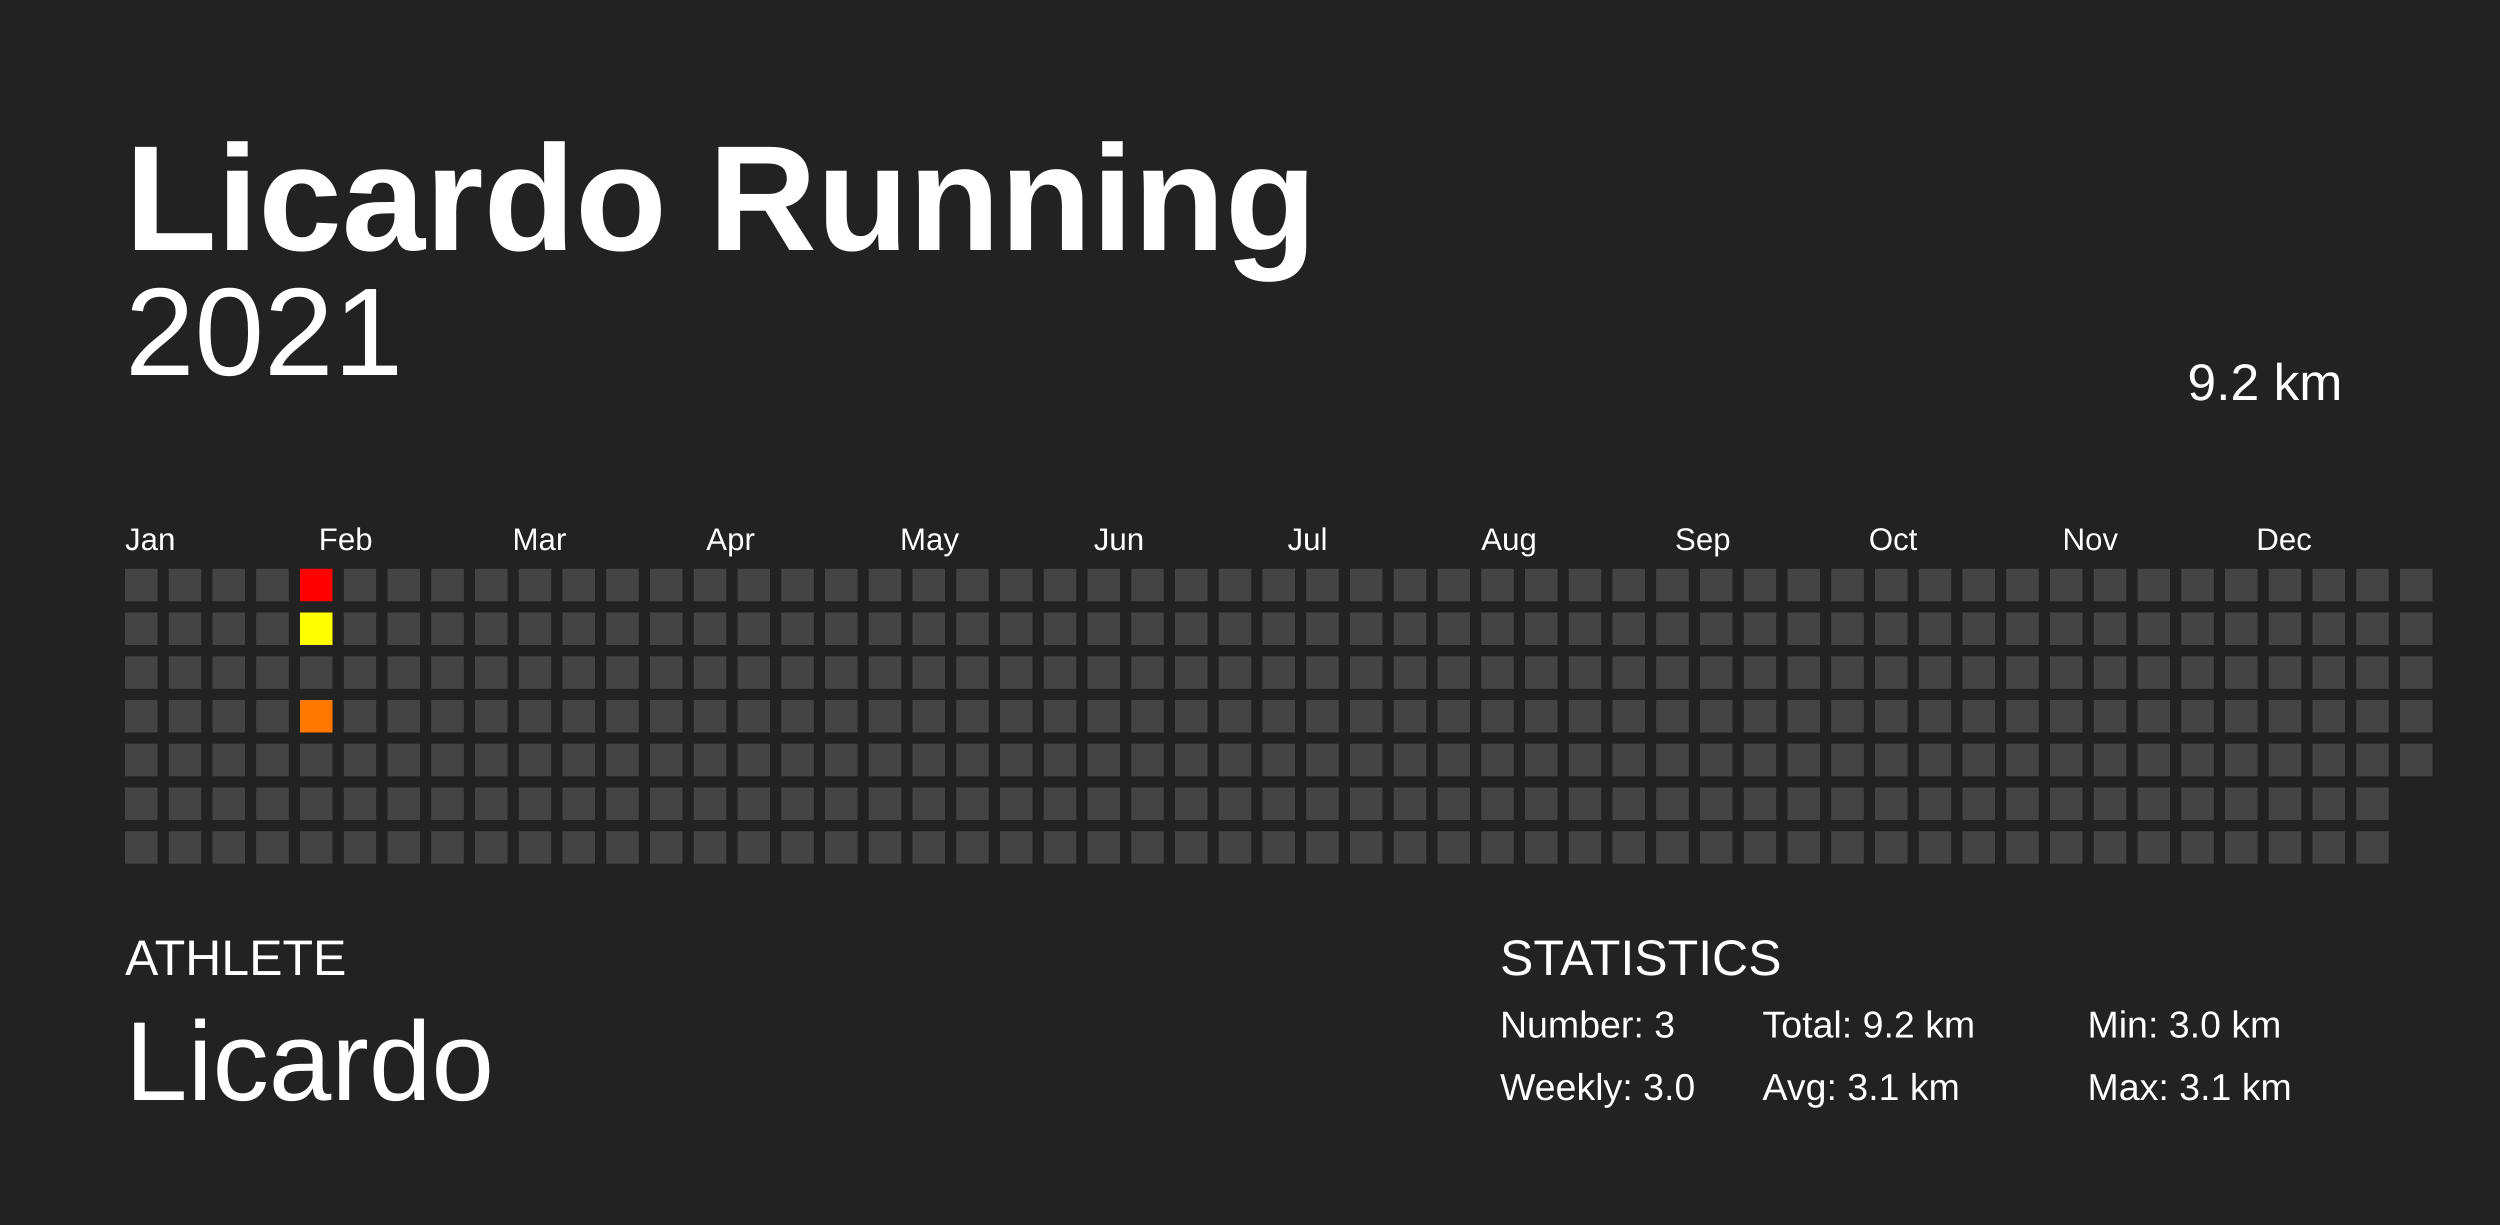
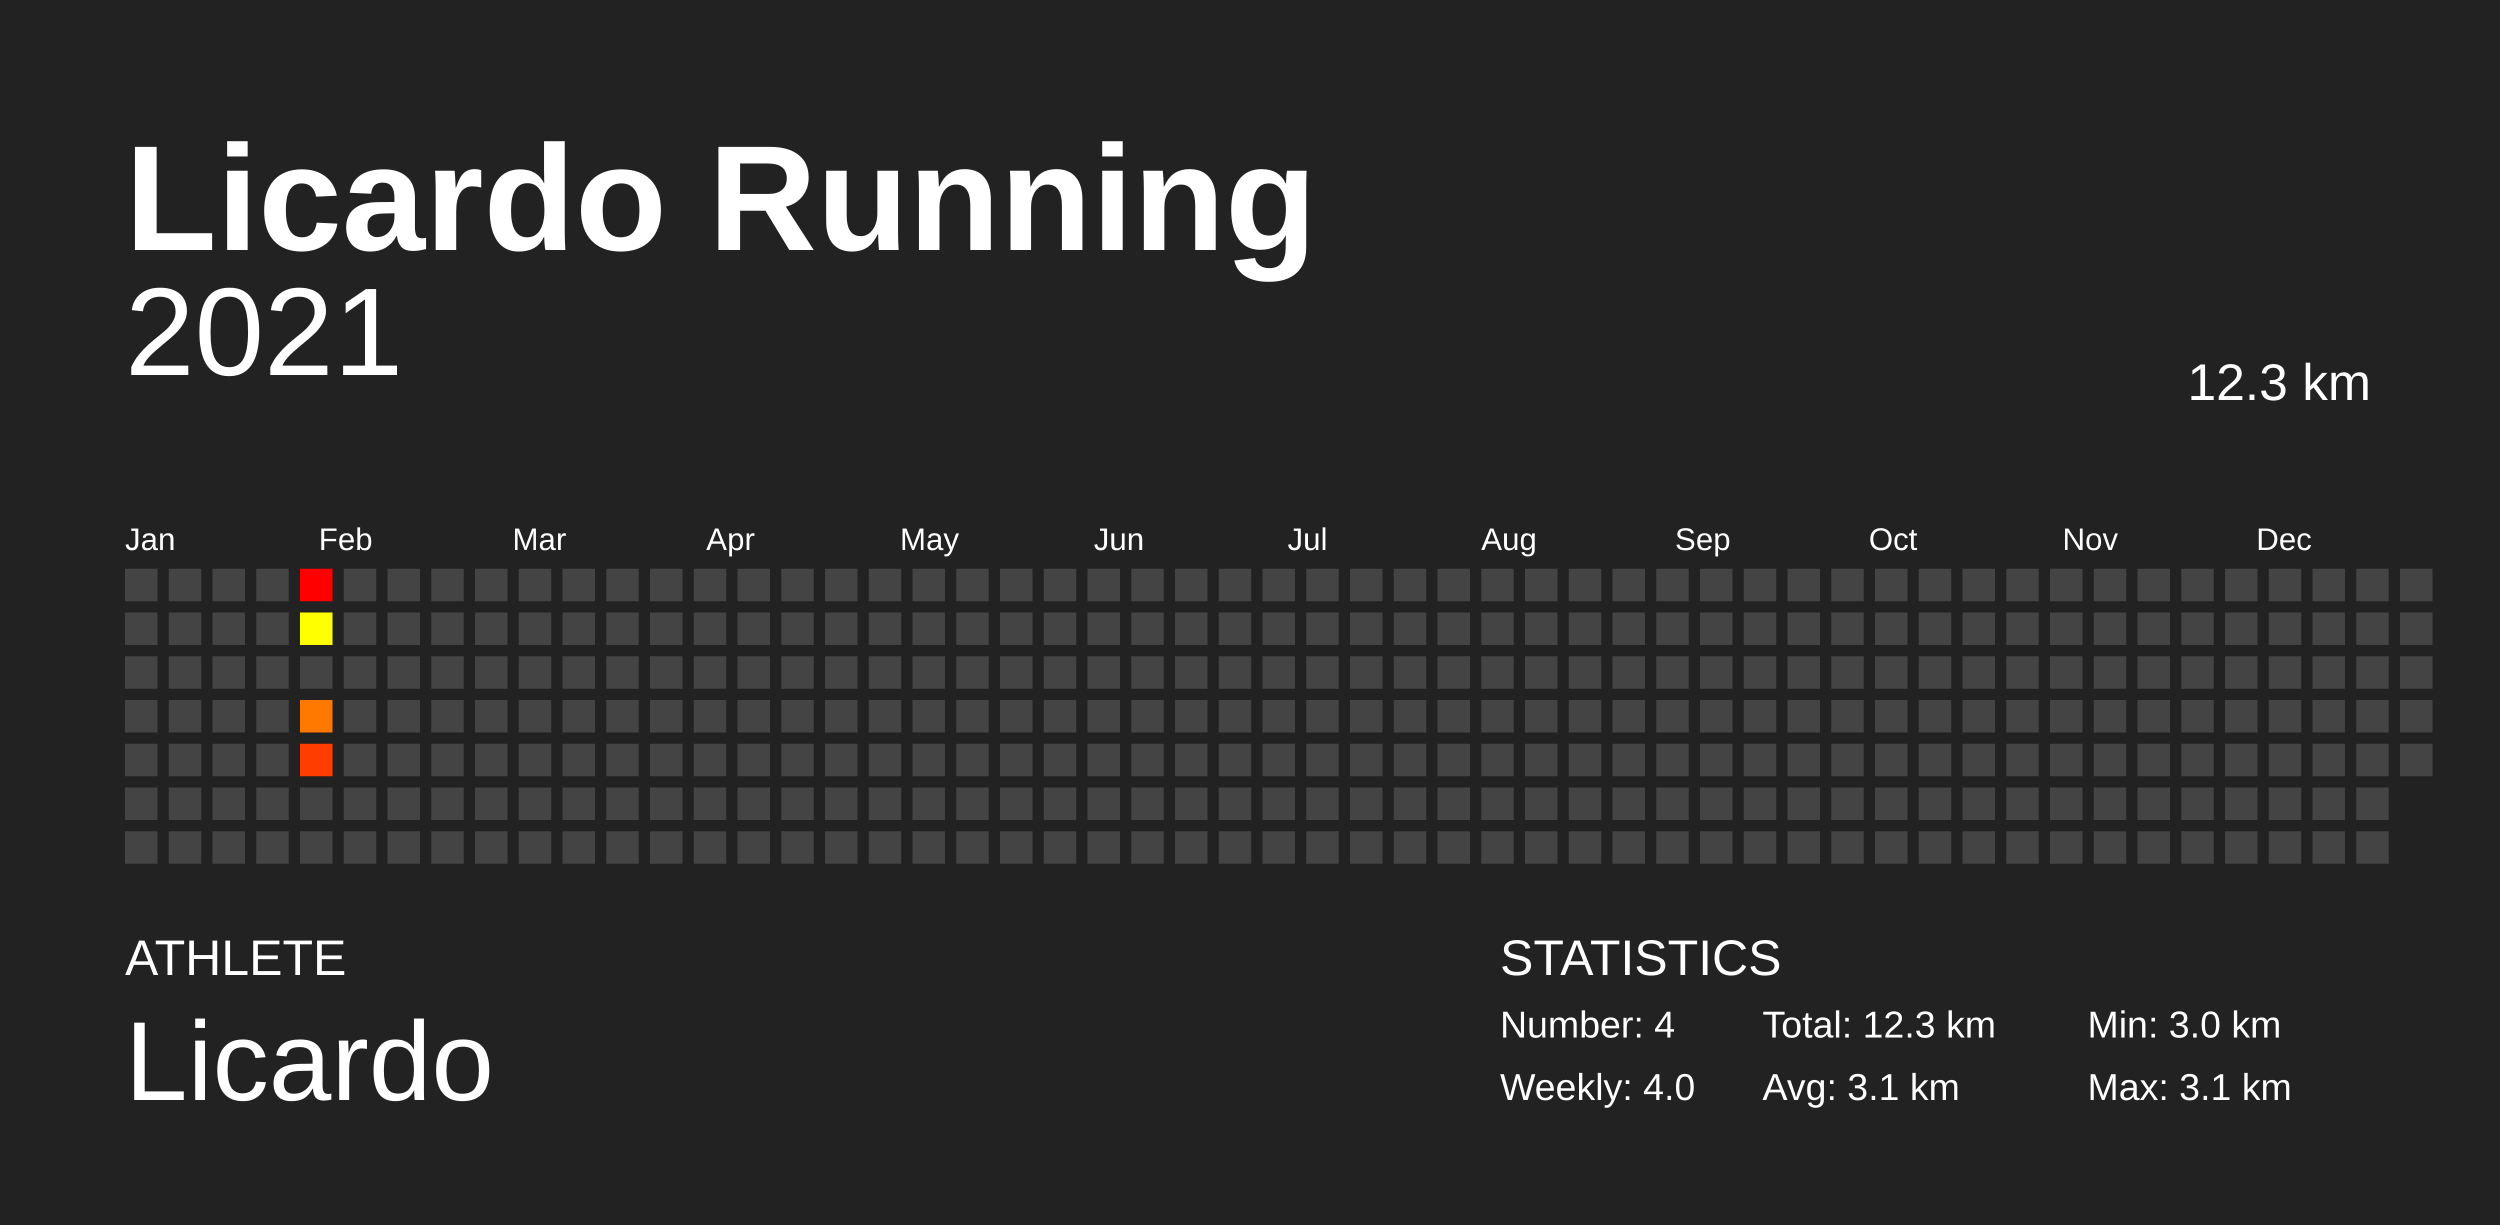
<svg xmlns="http://www.w3.org/2000/svg" baseProfile="full" height="98mm" version="1.1" viewBox="0,0,200,98" width="200mm">
  <defs />
  <rect fill="#222222" height="98" width="200" x="0" y="0" />
  <text fill="#FFFFFF" style="font-size:12px; font-family:Arial; font-weight:bold;" x="10" y="20">Licardo Running</text>
  <text fill="#FFFFFF" style="font-size:4px; font-family:Arial" x="10" y="78">ATHLETE</text>
  <text fill="#FFFFFF" style="font-size:9px; font-family:Arial" x="10" y="88">Licardo</text>
  <text fill="#FFFFFF" style="font-size:4px; font-family:Arial" x="120" y="78">STATISTICS</text>
-   <text fill="#FFFFFF" style="font-size:3px; font-family:Arial" x="120" y="83">Number: 3</text>
-   <text fill="#FFFFFF" style="font-size:3px; font-family:Arial" x="120" y="88">Weekly: 3.0</text>
-   <text fill="#FFFFFF" style="font-size:3px; font-family:Arial" x="141" y="83">Total: 9.2 km</text>
+   <text fill="#FFFFFF" style="font-size:3px; font-family:Arial" x="120" y="83">Number: 4</text>
+   <text fill="#FFFFFF" style="font-size:3px; font-family:Arial" x="120" y="88">Weekly: 4.0</text>
+   <text fill="#FFFFFF" style="font-size:3px; font-family:Arial" x="141" y="83">Total: 12.3 km</text>
  <text fill="#FFFFFF" style="font-size:3px; font-family:Arial" x="141" y="88">Avg: 3.1 km</text>
  <text fill="#FFFFFF" style="font-size:3px; font-family:Arial" x="167" y="83">Min: 3.0 km</text>
  <text fill="#FFFFFF" style="font-size:3px; font-family:Arial" x="167" y="88">Max: 3.1 km</text>
  <text alignment-baseline="hanging" fill="#FFFFFF" style="font-size:10.0px; font-family:Arial;" x="10" y="30">2021</text>
-   <text alignment-baseline="hanging" fill="#FFFFFF" style="font-size:4.125px; font-family:Arial;" x="175" y="32">9.2 km</text>
+   <text alignment-baseline="hanging" fill="#FFFFFF" style="font-size:4.125px; font-family:Arial;" x="175" y="32">12.3 km</text>
  <text fill="#FFFFFF" style="font-size:2.5px; font-family:Arial" x="10.0" y="44">Jan</text>
  <text fill="#FFFFFF" style="font-size:2.5px; font-family:Arial" x="25.5" y="44">Feb</text>
  <text fill="#FFFFFF" style="font-size:2.5px; font-family:Arial" x="41.0" y="44">Mar</text>
  <text fill="#FFFFFF" style="font-size:2.5px; font-family:Arial" x="56.5" y="44">Apr</text>
  <text fill="#FFFFFF" style="font-size:2.5px; font-family:Arial" x="72.0" y="44">May</text>
  <text fill="#FFFFFF" style="font-size:2.5px; font-family:Arial" x="87.5" y="44">Jun</text>
  <text fill="#FFFFFF" style="font-size:2.5px; font-family:Arial" x="103.0" y="44">Jul</text>
  <text fill="#FFFFFF" style="font-size:2.5px; font-family:Arial" x="118.5" y="44">Aug</text>
  <text fill="#FFFFFF" style="font-size:2.5px; font-family:Arial" x="134.0" y="44">Sep</text>
  <text fill="#FFFFFF" style="font-size:2.5px; font-family:Arial" x="149.5" y="44">Oct</text>
  <text fill="#FFFFFF" style="font-size:2.5px; font-family:Arial" x="165.0" y="44">Nov</text>
  <text fill="#FFFFFF" style="font-size:2.5px; font-family:Arial" x="180.5" y="44">Dec</text>
  <rect fill="#444444" height="2.6" width="2.6" x="10.0" y="45.5" />
  <rect fill="#444444" height="2.6" width="2.6" x="10.0" y="49.0" />
  <rect fill="#444444" height="2.6" width="2.6" x="10.0" y="52.5" />
  <rect fill="#444444" height="2.6" width="2.6" x="10.0" y="56.0" />
  <rect fill="#444444" height="2.6" width="2.6" x="10.0" y="59.5" />
  <rect fill="#444444" height="2.6" width="2.6" x="10.0" y="63.0" />
  <rect fill="#444444" height="2.6" width="2.6" x="10.0" y="66.5" />
  <rect fill="#444444" height="2.6" width="2.6" x="13.5" y="45.5" />
  <rect fill="#444444" height="2.6" width="2.6" x="13.5" y="49.0" />
  <rect fill="#444444" height="2.6" width="2.6" x="13.5" y="52.5" />
  <rect fill="#444444" height="2.6" width="2.6" x="13.5" y="56.0" />
  <rect fill="#444444" height="2.6" width="2.6" x="13.5" y="59.5" />
  <rect fill="#444444" height="2.6" width="2.6" x="13.5" y="63.0" />
  <rect fill="#444444" height="2.6" width="2.6" x="13.5" y="66.5" />
  <rect fill="#444444" height="2.6" width="2.6" x="17.0" y="45.5" />
  <rect fill="#444444" height="2.6" width="2.6" x="17.0" y="49.0" />
  <rect fill="#444444" height="2.6" width="2.6" x="17.0" y="52.5" />
  <rect fill="#444444" height="2.6" width="2.6" x="17.0" y="56.0" />
  <rect fill="#444444" height="2.6" width="2.6" x="17.0" y="59.5" />
  <rect fill="#444444" height="2.6" width="2.6" x="17.0" y="63.0" />
  <rect fill="#444444" height="2.6" width="2.6" x="17.0" y="66.5" />
  <rect fill="#444444" height="2.6" width="2.6" x="20.5" y="45.5" />
  <rect fill="#444444" height="2.6" width="2.6" x="20.5" y="49.0" />
  <rect fill="#444444" height="2.6" width="2.6" x="20.5" y="52.5" />
  <rect fill="#444444" height="2.6" width="2.6" x="20.5" y="56.0" />
  <rect fill="#444444" height="2.6" width="2.6" x="20.5" y="59.5" />
  <rect fill="#444444" height="2.6" width="2.6" x="20.5" y="63.0" />
  <rect fill="#444444" height="2.6" width="2.6" x="20.5" y="66.5" />
  <rect fill="#ff0000" height="2.6" width="2.6" x="24.0" y="45.5" />
  <rect fill="#ffff00" height="2.6" width="2.6" x="24.0" y="49.0" />
  <rect fill="#444444" height="2.6" width="2.6" x="24.0" y="52.5" />
  <rect fill="#ff7800" height="2.6" width="2.6" x="24.0" y="56.0" />
-   <rect fill="#444444" height="2.6" width="2.6" x="24.0" y="59.5" />
+   <rect fill="#ff3d00" height="2.6" width="2.6" x="24.0" y="59.5" />
  <rect fill="#444444" height="2.6" width="2.6" x="24.0" y="63.0" />
  <rect fill="#444444" height="2.6" width="2.6" x="24.0" y="66.5" />
  <rect fill="#444444" height="2.6" width="2.6" x="27.5" y="45.5" />
  <rect fill="#444444" height="2.6" width="2.6" x="27.5" y="49.0" />
  <rect fill="#444444" height="2.6" width="2.6" x="27.5" y="52.5" />
  <rect fill="#444444" height="2.6" width="2.6" x="27.5" y="56.0" />
  <rect fill="#444444" height="2.6" width="2.6" x="27.5" y="59.5" />
  <rect fill="#444444" height="2.6" width="2.6" x="27.5" y="63.0" />
  <rect fill="#444444" height="2.6" width="2.6" x="27.5" y="66.5" />
  <rect fill="#444444" height="2.6" width="2.6" x="31.0" y="45.5" />
  <rect fill="#444444" height="2.6" width="2.6" x="31.0" y="49.0" />
  <rect fill="#444444" height="2.6" width="2.6" x="31.0" y="52.5" />
  <rect fill="#444444" height="2.6" width="2.6" x="31.0" y="56.0" />
  <rect fill="#444444" height="2.6" width="2.6" x="31.0" y="59.5" />
  <rect fill="#444444" height="2.6" width="2.6" x="31.0" y="63.0" />
  <rect fill="#444444" height="2.6" width="2.6" x="31.0" y="66.5" />
  <rect fill="#444444" height="2.6" width="2.6" x="34.5" y="45.5" />
  <rect fill="#444444" height="2.6" width="2.6" x="34.5" y="49.0" />
  <rect fill="#444444" height="2.6" width="2.6" x="34.5" y="52.5" />
  <rect fill="#444444" height="2.6" width="2.6" x="34.5" y="56.0" />
  <rect fill="#444444" height="2.6" width="2.6" x="34.5" y="59.5" />
  <rect fill="#444444" height="2.6" width="2.6" x="34.5" y="63.0" />
  <rect fill="#444444" height="2.6" width="2.6" x="34.5" y="66.5" />
  <rect fill="#444444" height="2.6" width="2.6" x="38.0" y="45.5" />
  <rect fill="#444444" height="2.6" width="2.6" x="38.0" y="49.0" />
  <rect fill="#444444" height="2.6" width="2.6" x="38.0" y="52.5" />
  <rect fill="#444444" height="2.6" width="2.6" x="38.0" y="56.0" />
  <rect fill="#444444" height="2.6" width="2.6" x="38.0" y="59.5" />
  <rect fill="#444444" height="2.6" width="2.6" x="38.0" y="63.0" />
  <rect fill="#444444" height="2.6" width="2.6" x="38.0" y="66.5" />
  <rect fill="#444444" height="2.6" width="2.6" x="41.5" y="45.5" />
  <rect fill="#444444" height="2.6" width="2.6" x="41.5" y="49.0" />
  <rect fill="#444444" height="2.6" width="2.6" x="41.5" y="52.5" />
  <rect fill="#444444" height="2.6" width="2.6" x="41.5" y="56.0" />
  <rect fill="#444444" height="2.6" width="2.6" x="41.5" y="59.5" />
  <rect fill="#444444" height="2.6" width="2.6" x="41.5" y="63.0" />
  <rect fill="#444444" height="2.6" width="2.6" x="41.5" y="66.5" />
  <rect fill="#444444" height="2.6" width="2.6" x="45.0" y="45.5" />
  <rect fill="#444444" height="2.6" width="2.6" x="45.0" y="49.0" />
  <rect fill="#444444" height="2.6" width="2.6" x="45.0" y="52.5" />
  <rect fill="#444444" height="2.6" width="2.6" x="45.0" y="56.0" />
  <rect fill="#444444" height="2.6" width="2.6" x="45.0" y="59.5" />
  <rect fill="#444444" height="2.6" width="2.6" x="45.0" y="63.0" />
  <rect fill="#444444" height="2.6" width="2.6" x="45.0" y="66.5" />
  <rect fill="#444444" height="2.6" width="2.6" x="48.5" y="45.5" />
  <rect fill="#444444" height="2.6" width="2.6" x="48.5" y="49.0" />
  <rect fill="#444444" height="2.6" width="2.6" x="48.5" y="52.5" />
  <rect fill="#444444" height="2.6" width="2.6" x="48.5" y="56.0" />
  <rect fill="#444444" height="2.6" width="2.6" x="48.5" y="59.5" />
  <rect fill="#444444" height="2.6" width="2.6" x="48.5" y="63.0" />
  <rect fill="#444444" height="2.6" width="2.6" x="48.5" y="66.5" />
  <rect fill="#444444" height="2.6" width="2.6" x="52.0" y="45.5" />
  <rect fill="#444444" height="2.6" width="2.6" x="52.0" y="49.0" />
  <rect fill="#444444" height="2.6" width="2.6" x="52.0" y="52.5" />
  <rect fill="#444444" height="2.6" width="2.6" x="52.0" y="56.0" />
  <rect fill="#444444" height="2.6" width="2.6" x="52.0" y="59.5" />
  <rect fill="#444444" height="2.6" width="2.6" x="52.0" y="63.0" />
  <rect fill="#444444" height="2.6" width="2.6" x="52.0" y="66.5" />
  <rect fill="#444444" height="2.6" width="2.6" x="55.5" y="45.5" />
  <rect fill="#444444" height="2.6" width="2.6" x="55.5" y="49.0" />
  <rect fill="#444444" height="2.6" width="2.6" x="55.5" y="52.5" />
  <rect fill="#444444" height="2.6" width="2.6" x="55.5" y="56.0" />
  <rect fill="#444444" height="2.6" width="2.6" x="55.5" y="59.5" />
  <rect fill="#444444" height="2.6" width="2.6" x="55.5" y="63.0" />
  <rect fill="#444444" height="2.6" width="2.6" x="55.5" y="66.5" />
  <rect fill="#444444" height="2.6" width="2.6" x="59.0" y="45.5" />
  <rect fill="#444444" height="2.6" width="2.6" x="59.0" y="49.0" />
  <rect fill="#444444" height="2.6" width="2.6" x="59.0" y="52.5" />
  <rect fill="#444444" height="2.6" width="2.6" x="59.0" y="56.0" />
  <rect fill="#444444" height="2.6" width="2.6" x="59.0" y="59.5" />
  <rect fill="#444444" height="2.6" width="2.6" x="59.0" y="63.0" />
  <rect fill="#444444" height="2.6" width="2.6" x="59.0" y="66.5" />
  <rect fill="#444444" height="2.6" width="2.6" x="62.5" y="45.5" />
  <rect fill="#444444" height="2.6" width="2.6" x="62.5" y="49.0" />
  <rect fill="#444444" height="2.6" width="2.6" x="62.5" y="52.5" />
  <rect fill="#444444" height="2.6" width="2.6" x="62.5" y="56.0" />
  <rect fill="#444444" height="2.6" width="2.6" x="62.5" y="59.5" />
  <rect fill="#444444" height="2.6" width="2.6" x="62.5" y="63.0" />
  <rect fill="#444444" height="2.6" width="2.6" x="62.5" y="66.5" />
  <rect fill="#444444" height="2.6" width="2.6" x="66.0" y="45.5" />
  <rect fill="#444444" height="2.6" width="2.6" x="66.0" y="49.0" />
  <rect fill="#444444" height="2.6" width="2.6" x="66.0" y="52.5" />
  <rect fill="#444444" height="2.6" width="2.6" x="66.0" y="56.0" />
  <rect fill="#444444" height="2.6" width="2.6" x="66.0" y="59.5" />
  <rect fill="#444444" height="2.6" width="2.6" x="66.0" y="63.0" />
  <rect fill="#444444" height="2.6" width="2.6" x="66.0" y="66.5" />
  <rect fill="#444444" height="2.6" width="2.6" x="69.5" y="45.5" />
  <rect fill="#444444" height="2.6" width="2.6" x="69.5" y="49.0" />
  <rect fill="#444444" height="2.6" width="2.6" x="69.5" y="52.5" />
  <rect fill="#444444" height="2.6" width="2.6" x="69.5" y="56.0" />
  <rect fill="#444444" height="2.6" width="2.6" x="69.5" y="59.5" />
  <rect fill="#444444" height="2.6" width="2.6" x="69.5" y="63.0" />
  <rect fill="#444444" height="2.6" width="2.6" x="69.5" y="66.5" />
  <rect fill="#444444" height="2.6" width="2.6" x="73.0" y="45.5" />
  <rect fill="#444444" height="2.6" width="2.6" x="73.0" y="49.0" />
  <rect fill="#444444" height="2.6" width="2.6" x="73.0" y="52.5" />
  <rect fill="#444444" height="2.6" width="2.6" x="73.0" y="56.0" />
  <rect fill="#444444" height="2.6" width="2.6" x="73.0" y="59.5" />
  <rect fill="#444444" height="2.6" width="2.6" x="73.0" y="63.0" />
  <rect fill="#444444" height="2.6" width="2.6" x="73.0" y="66.5" />
  <rect fill="#444444" height="2.6" width="2.6" x="76.5" y="45.5" />
  <rect fill="#444444" height="2.6" width="2.6" x="76.5" y="49.0" />
  <rect fill="#444444" height="2.6" width="2.6" x="76.5" y="52.5" />
  <rect fill="#444444" height="2.6" width="2.6" x="76.5" y="56.0" />
  <rect fill="#444444" height="2.6" width="2.6" x="76.5" y="59.5" />
  <rect fill="#444444" height="2.6" width="2.6" x="76.5" y="63.0" />
  <rect fill="#444444" height="2.6" width="2.6" x="76.5" y="66.5" />
  <rect fill="#444444" height="2.6" width="2.6" x="80.0" y="45.5" />
  <rect fill="#444444" height="2.6" width="2.6" x="80.0" y="49.0" />
  <rect fill="#444444" height="2.6" width="2.6" x="80.0" y="52.5" />
  <rect fill="#444444" height="2.6" width="2.6" x="80.0" y="56.0" />
  <rect fill="#444444" height="2.6" width="2.6" x="80.0" y="59.5" />
  <rect fill="#444444" height="2.6" width="2.6" x="80.0" y="63.0" />
  <rect fill="#444444" height="2.6" width="2.6" x="80.0" y="66.5" />
  <rect fill="#444444" height="2.6" width="2.6" x="83.5" y="45.5" />
  <rect fill="#444444" height="2.6" width="2.6" x="83.5" y="49.0" />
  <rect fill="#444444" height="2.6" width="2.6" x="83.5" y="52.5" />
  <rect fill="#444444" height="2.6" width="2.6" x="83.5" y="56.0" />
  <rect fill="#444444" height="2.6" width="2.6" x="83.5" y="59.5" />
  <rect fill="#444444" height="2.6" width="2.6" x="83.5" y="63.0" />
  <rect fill="#444444" height="2.6" width="2.6" x="83.5" y="66.5" />
  <rect fill="#444444" height="2.6" width="2.6" x="87.0" y="45.5" />
  <rect fill="#444444" height="2.6" width="2.6" x="87.0" y="49.0" />
  <rect fill="#444444" height="2.6" width="2.6" x="87.0" y="52.5" />
  <rect fill="#444444" height="2.6" width="2.6" x="87.0" y="56.0" />
  <rect fill="#444444" height="2.6" width="2.6" x="87.0" y="59.5" />
  <rect fill="#444444" height="2.6" width="2.6" x="87.0" y="63.0" />
  <rect fill="#444444" height="2.6" width="2.6" x="87.0" y="66.5" />
  <rect fill="#444444" height="2.6" width="2.6" x="90.5" y="45.5" />
  <rect fill="#444444" height="2.6" width="2.6" x="90.5" y="49.0" />
  <rect fill="#444444" height="2.6" width="2.6" x="90.5" y="52.5" />
  <rect fill="#444444" height="2.6" width="2.6" x="90.5" y="56.0" />
  <rect fill="#444444" height="2.6" width="2.6" x="90.5" y="59.5" />
  <rect fill="#444444" height="2.6" width="2.6" x="90.5" y="63.0" />
  <rect fill="#444444" height="2.6" width="2.6" x="90.5" y="66.5" />
  <rect fill="#444444" height="2.6" width="2.6" x="94.0" y="45.5" />
  <rect fill="#444444" height="2.6" width="2.6" x="94.0" y="49.0" />
  <rect fill="#444444" height="2.6" width="2.6" x="94.0" y="52.5" />
  <rect fill="#444444" height="2.6" width="2.6" x="94.0" y="56.0" />
  <rect fill="#444444" height="2.6" width="2.6" x="94.0" y="59.5" />
  <rect fill="#444444" height="2.6" width="2.6" x="94.0" y="63.0" />
  <rect fill="#444444" height="2.6" width="2.6" x="94.0" y="66.5" />
  <rect fill="#444444" height="2.6" width="2.6" x="97.5" y="45.5" />
  <rect fill="#444444" height="2.6" width="2.6" x="97.5" y="49.0" />
  <rect fill="#444444" height="2.6" width="2.6" x="97.5" y="52.5" />
  <rect fill="#444444" height="2.6" width="2.6" x="97.5" y="56.0" />
  <rect fill="#444444" height="2.6" width="2.6" x="97.5" y="59.5" />
  <rect fill="#444444" height="2.6" width="2.6" x="97.5" y="63.0" />
  <rect fill="#444444" height="2.6" width="2.6" x="97.5" y="66.5" />
  <rect fill="#444444" height="2.6" width="2.6" x="101.0" y="45.5" />
  <rect fill="#444444" height="2.6" width="2.6" x="101.0" y="49.0" />
  <rect fill="#444444" height="2.6" width="2.6" x="101.0" y="52.5" />
  <rect fill="#444444" height="2.6" width="2.6" x="101.0" y="56.0" />
  <rect fill="#444444" height="2.6" width="2.6" x="101.0" y="59.5" />
  <rect fill="#444444" height="2.6" width="2.6" x="101.0" y="63.0" />
  <rect fill="#444444" height="2.6" width="2.6" x="101.0" y="66.5" />
  <rect fill="#444444" height="2.6" width="2.6" x="104.5" y="45.5" />
  <rect fill="#444444" height="2.6" width="2.6" x="104.5" y="49.0" />
  <rect fill="#444444" height="2.6" width="2.6" x="104.5" y="52.5" />
  <rect fill="#444444" height="2.6" width="2.6" x="104.5" y="56.0" />
  <rect fill="#444444" height="2.6" width="2.6" x="104.5" y="59.5" />
  <rect fill="#444444" height="2.6" width="2.6" x="104.5" y="63.0" />
  <rect fill="#444444" height="2.6" width="2.6" x="104.5" y="66.5" />
  <rect fill="#444444" height="2.6" width="2.6" x="108.0" y="45.5" />
  <rect fill="#444444" height="2.6" width="2.6" x="108.0" y="49.0" />
  <rect fill="#444444" height="2.6" width="2.6" x="108.0" y="52.5" />
  <rect fill="#444444" height="2.6" width="2.6" x="108.0" y="56.0" />
  <rect fill="#444444" height="2.6" width="2.6" x="108.0" y="59.5" />
  <rect fill="#444444" height="2.6" width="2.6" x="108.0" y="63.0" />
  <rect fill="#444444" height="2.6" width="2.6" x="108.0" y="66.5" />
  <rect fill="#444444" height="2.6" width="2.6" x="111.5" y="45.5" />
  <rect fill="#444444" height="2.6" width="2.6" x="111.5" y="49.0" />
  <rect fill="#444444" height="2.6" width="2.6" x="111.5" y="52.5" />
  <rect fill="#444444" height="2.6" width="2.6" x="111.5" y="56.0" />
  <rect fill="#444444" height="2.6" width="2.6" x="111.5" y="59.5" />
  <rect fill="#444444" height="2.6" width="2.6" x="111.5" y="63.0" />
  <rect fill="#444444" height="2.6" width="2.6" x="111.5" y="66.5" />
  <rect fill="#444444" height="2.6" width="2.6" x="115.0" y="45.5" />
  <rect fill="#444444" height="2.6" width="2.6" x="115.0" y="49.0" />
  <rect fill="#444444" height="2.6" width="2.6" x="115.0" y="52.5" />
  <rect fill="#444444" height="2.6" width="2.6" x="115.0" y="56.0" />
  <rect fill="#444444" height="2.6" width="2.6" x="115.0" y="59.5" />
  <rect fill="#444444" height="2.6" width="2.6" x="115.0" y="63.0" />
  <rect fill="#444444" height="2.6" width="2.6" x="115.0" y="66.5" />
  <rect fill="#444444" height="2.6" width="2.6" x="118.5" y="45.5" />
  <rect fill="#444444" height="2.6" width="2.6" x="118.5" y="49.0" />
  <rect fill="#444444" height="2.6" width="2.6" x="118.5" y="52.5" />
  <rect fill="#444444" height="2.6" width="2.6" x="118.5" y="56.0" />
  <rect fill="#444444" height="2.6" width="2.6" x="118.5" y="59.5" />
  <rect fill="#444444" height="2.6" width="2.6" x="118.5" y="63.0" />
  <rect fill="#444444" height="2.6" width="2.6" x="118.5" y="66.5" />
  <rect fill="#444444" height="2.6" width="2.6" x="122.0" y="45.5" />
  <rect fill="#444444" height="2.6" width="2.6" x="122.0" y="49.0" />
  <rect fill="#444444" height="2.6" width="2.6" x="122.0" y="52.5" />
  <rect fill="#444444" height="2.6" width="2.6" x="122.0" y="56.0" />
  <rect fill="#444444" height="2.6" width="2.6" x="122.0" y="59.5" />
  <rect fill="#444444" height="2.6" width="2.6" x="122.0" y="63.0" />
  <rect fill="#444444" height="2.6" width="2.6" x="122.0" y="66.5" />
  <rect fill="#444444" height="2.6" width="2.6" x="125.5" y="45.5" />
  <rect fill="#444444" height="2.6" width="2.6" x="125.5" y="49.0" />
  <rect fill="#444444" height="2.6" width="2.6" x="125.5" y="52.5" />
  <rect fill="#444444" height="2.6" width="2.6" x="125.5" y="56.0" />
  <rect fill="#444444" height="2.6" width="2.6" x="125.5" y="59.5" />
  <rect fill="#444444" height="2.6" width="2.6" x="125.5" y="63.0" />
  <rect fill="#444444" height="2.6" width="2.6" x="125.5" y="66.5" />
  <rect fill="#444444" height="2.6" width="2.6" x="129.0" y="45.5" />
  <rect fill="#444444" height="2.6" width="2.6" x="129.0" y="49.0" />
  <rect fill="#444444" height="2.6" width="2.6" x="129.0" y="52.5" />
  <rect fill="#444444" height="2.6" width="2.6" x="129.0" y="56.0" />
  <rect fill="#444444" height="2.6" width="2.6" x="129.0" y="59.5" />
  <rect fill="#444444" height="2.6" width="2.6" x="129.0" y="63.0" />
  <rect fill="#444444" height="2.6" width="2.6" x="129.0" y="66.5" />
  <rect fill="#444444" height="2.6" width="2.6" x="132.5" y="45.5" />
  <rect fill="#444444" height="2.6" width="2.6" x="132.5" y="49.0" />
  <rect fill="#444444" height="2.6" width="2.6" x="132.5" y="52.5" />
  <rect fill="#444444" height="2.6" width="2.6" x="132.5" y="56.0" />
  <rect fill="#444444" height="2.6" width="2.6" x="132.5" y="59.5" />
  <rect fill="#444444" height="2.6" width="2.6" x="132.5" y="63.0" />
  <rect fill="#444444" height="2.6" width="2.6" x="132.5" y="66.5" />
  <rect fill="#444444" height="2.6" width="2.6" x="136.0" y="45.5" />
  <rect fill="#444444" height="2.6" width="2.6" x="136.0" y="49.0" />
  <rect fill="#444444" height="2.6" width="2.6" x="136.0" y="52.5" />
  <rect fill="#444444" height="2.6" width="2.6" x="136.0" y="56.0" />
  <rect fill="#444444" height="2.6" width="2.6" x="136.0" y="59.5" />
  <rect fill="#444444" height="2.6" width="2.6" x="136.0" y="63.0" />
  <rect fill="#444444" height="2.6" width="2.6" x="136.0" y="66.5" />
  <rect fill="#444444" height="2.6" width="2.6" x="139.5" y="45.5" />
  <rect fill="#444444" height="2.6" width="2.6" x="139.5" y="49.0" />
  <rect fill="#444444" height="2.6" width="2.6" x="139.5" y="52.5" />
  <rect fill="#444444" height="2.6" width="2.6" x="139.5" y="56.0" />
  <rect fill="#444444" height="2.6" width="2.6" x="139.5" y="59.5" />
  <rect fill="#444444" height="2.6" width="2.6" x="139.5" y="63.0" />
  <rect fill="#444444" height="2.6" width="2.6" x="139.5" y="66.5" />
  <rect fill="#444444" height="2.6" width="2.6" x="143.0" y="45.5" />
  <rect fill="#444444" height="2.6" width="2.6" x="143.0" y="49.0" />
  <rect fill="#444444" height="2.6" width="2.6" x="143.0" y="52.5" />
  <rect fill="#444444" height="2.6" width="2.6" x="143.0" y="56.0" />
  <rect fill="#444444" height="2.6" width="2.6" x="143.0" y="59.5" />
  <rect fill="#444444" height="2.6" width="2.6" x="143.0" y="63.0" />
  <rect fill="#444444" height="2.6" width="2.6" x="143.0" y="66.5" />
  <rect fill="#444444" height="2.6" width="2.6" x="146.5" y="45.5" />
  <rect fill="#444444" height="2.6" width="2.6" x="146.5" y="49.0" />
  <rect fill="#444444" height="2.6" width="2.6" x="146.5" y="52.5" />
  <rect fill="#444444" height="2.6" width="2.6" x="146.5" y="56.0" />
  <rect fill="#444444" height="2.6" width="2.6" x="146.5" y="59.5" />
  <rect fill="#444444" height="2.6" width="2.6" x="146.5" y="63.0" />
  <rect fill="#444444" height="2.6" width="2.6" x="146.5" y="66.5" />
  <rect fill="#444444" height="2.6" width="2.6" x="150.0" y="45.5" />
  <rect fill="#444444" height="2.6" width="2.6" x="150.0" y="49.0" />
  <rect fill="#444444" height="2.6" width="2.6" x="150.0" y="52.5" />
  <rect fill="#444444" height="2.6" width="2.6" x="150.0" y="56.0" />
  <rect fill="#444444" height="2.6" width="2.6" x="150.0" y="59.5" />
  <rect fill="#444444" height="2.6" width="2.6" x="150.0" y="63.0" />
  <rect fill="#444444" height="2.6" width="2.6" x="150.0" y="66.5" />
  <rect fill="#444444" height="2.6" width="2.6" x="153.5" y="45.5" />
  <rect fill="#444444" height="2.6" width="2.6" x="153.5" y="49.0" />
  <rect fill="#444444" height="2.6" width="2.6" x="153.5" y="52.5" />
  <rect fill="#444444" height="2.6" width="2.6" x="153.5" y="56.0" />
  <rect fill="#444444" height="2.6" width="2.6" x="153.5" y="59.5" />
  <rect fill="#444444" height="2.6" width="2.6" x="153.5" y="63.0" />
  <rect fill="#444444" height="2.6" width="2.6" x="153.5" y="66.5" />
  <rect fill="#444444" height="2.6" width="2.6" x="157.0" y="45.5" />
  <rect fill="#444444" height="2.6" width="2.6" x="157.0" y="49.0" />
  <rect fill="#444444" height="2.6" width="2.6" x="157.0" y="52.5" />
  <rect fill="#444444" height="2.6" width="2.6" x="157.0" y="56.0" />
  <rect fill="#444444" height="2.6" width="2.6" x="157.0" y="59.5" />
  <rect fill="#444444" height="2.6" width="2.6" x="157.0" y="63.0" />
  <rect fill="#444444" height="2.6" width="2.6" x="157.0" y="66.5" />
  <rect fill="#444444" height="2.6" width="2.6" x="160.5" y="45.5" />
  <rect fill="#444444" height="2.6" width="2.6" x="160.5" y="49.0" />
  <rect fill="#444444" height="2.6" width="2.6" x="160.5" y="52.5" />
  <rect fill="#444444" height="2.6" width="2.6" x="160.5" y="56.0" />
  <rect fill="#444444" height="2.6" width="2.6" x="160.5" y="59.5" />
  <rect fill="#444444" height="2.6" width="2.6" x="160.5" y="63.0" />
  <rect fill="#444444" height="2.6" width="2.6" x="160.5" y="66.5" />
  <rect fill="#444444" height="2.6" width="2.6" x="164.0" y="45.5" />
  <rect fill="#444444" height="2.6" width="2.6" x="164.0" y="49.0" />
  <rect fill="#444444" height="2.6" width="2.6" x="164.0" y="52.5" />
  <rect fill="#444444" height="2.6" width="2.6" x="164.0" y="56.0" />
  <rect fill="#444444" height="2.6" width="2.6" x="164.0" y="59.5" />
  <rect fill="#444444" height="2.6" width="2.6" x="164.0" y="63.0" />
  <rect fill="#444444" height="2.6" width="2.6" x="164.0" y="66.5" />
  <rect fill="#444444" height="2.6" width="2.6" x="167.5" y="45.5" />
  <rect fill="#444444" height="2.6" width="2.6" x="167.5" y="49.0" />
  <rect fill="#444444" height="2.6" width="2.6" x="167.5" y="52.5" />
  <rect fill="#444444" height="2.6" width="2.6" x="167.5" y="56.0" />
  <rect fill="#444444" height="2.6" width="2.6" x="167.5" y="59.5" />
  <rect fill="#444444" height="2.6" width="2.6" x="167.5" y="63.0" />
  <rect fill="#444444" height="2.6" width="2.6" x="167.5" y="66.5" />
  <rect fill="#444444" height="2.6" width="2.6" x="171.0" y="45.5" />
  <rect fill="#444444" height="2.6" width="2.6" x="171.0" y="49.0" />
  <rect fill="#444444" height="2.6" width="2.6" x="171.0" y="52.5" />
  <rect fill="#444444" height="2.6" width="2.6" x="171.0" y="56.0" />
  <rect fill="#444444" height="2.6" width="2.6" x="171.0" y="59.5" />
  <rect fill="#444444" height="2.6" width="2.6" x="171.0" y="63.0" />
  <rect fill="#444444" height="2.6" width="2.6" x="171.0" y="66.5" />
  <rect fill="#444444" height="2.6" width="2.6" x="174.5" y="45.5" />
  <rect fill="#444444" height="2.6" width="2.6" x="174.5" y="49.0" />
  <rect fill="#444444" height="2.6" width="2.6" x="174.5" y="52.5" />
  <rect fill="#444444" height="2.6" width="2.6" x="174.5" y="56.0" />
  <rect fill="#444444" height="2.6" width="2.6" x="174.5" y="59.5" />
  <rect fill="#444444" height="2.6" width="2.6" x="174.5" y="63.0" />
  <rect fill="#444444" height="2.6" width="2.6" x="174.5" y="66.5" />
  <rect fill="#444444" height="2.6" width="2.6" x="178.0" y="45.5" />
  <rect fill="#444444" height="2.6" width="2.6" x="178.0" y="49.0" />
  <rect fill="#444444" height="2.6" width="2.6" x="178.0" y="52.5" />
  <rect fill="#444444" height="2.6" width="2.6" x="178.0" y="56.0" />
  <rect fill="#444444" height="2.6" width="2.6" x="178.0" y="59.5" />
  <rect fill="#444444" height="2.6" width="2.6" x="178.0" y="63.0" />
  <rect fill="#444444" height="2.6" width="2.6" x="178.0" y="66.5" />
  <rect fill="#444444" height="2.6" width="2.6" x="181.5" y="45.5" />
  <rect fill="#444444" height="2.6" width="2.6" x="181.5" y="49.0" />
  <rect fill="#444444" height="2.6" width="2.6" x="181.5" y="52.5" />
  <rect fill="#444444" height="2.6" width="2.6" x="181.5" y="56.0" />
  <rect fill="#444444" height="2.6" width="2.6" x="181.5" y="59.5" />
  <rect fill="#444444" height="2.6" width="2.6" x="181.5" y="63.0" />
  <rect fill="#444444" height="2.6" width="2.6" x="181.5" y="66.5" />
  <rect fill="#444444" height="2.6" width="2.6" x="185.0" y="45.5" />
  <rect fill="#444444" height="2.6" width="2.6" x="185.0" y="49.0" />
  <rect fill="#444444" height="2.6" width="2.6" x="185.0" y="52.5" />
  <rect fill="#444444" height="2.6" width="2.6" x="185.0" y="56.0" />
  <rect fill="#444444" height="2.6" width="2.6" x="185.0" y="59.5" />
  <rect fill="#444444" height="2.6" width="2.6" x="185.0" y="63.0" />
  <rect fill="#444444" height="2.6" width="2.6" x="185.0" y="66.5" />
  <rect fill="#444444" height="2.6" width="2.6" x="188.5" y="45.5" />
  <rect fill="#444444" height="2.6" width="2.6" x="188.5" y="49.0" />
  <rect fill="#444444" height="2.6" width="2.6" x="188.5" y="52.5" />
  <rect fill="#444444" height="2.6" width="2.6" x="188.5" y="56.0" />
  <rect fill="#444444" height="2.6" width="2.6" x="188.5" y="59.5" />
  <rect fill="#444444" height="2.6" width="2.6" x="188.5" y="63.0" />
  <rect fill="#444444" height="2.6" width="2.6" x="188.5" y="66.5" />
  <rect fill="#444444" height="2.6" width="2.6" x="192.0" y="45.5" />
  <rect fill="#444444" height="2.6" width="2.6" x="192.0" y="49.0" />
  <rect fill="#444444" height="2.6" width="2.6" x="192.0" y="52.5" />
  <rect fill="#444444" height="2.6" width="2.6" x="192.0" y="56.0" />
  <rect fill="#444444" height="2.6" width="2.6" x="192.0" y="59.5" />
</svg>
